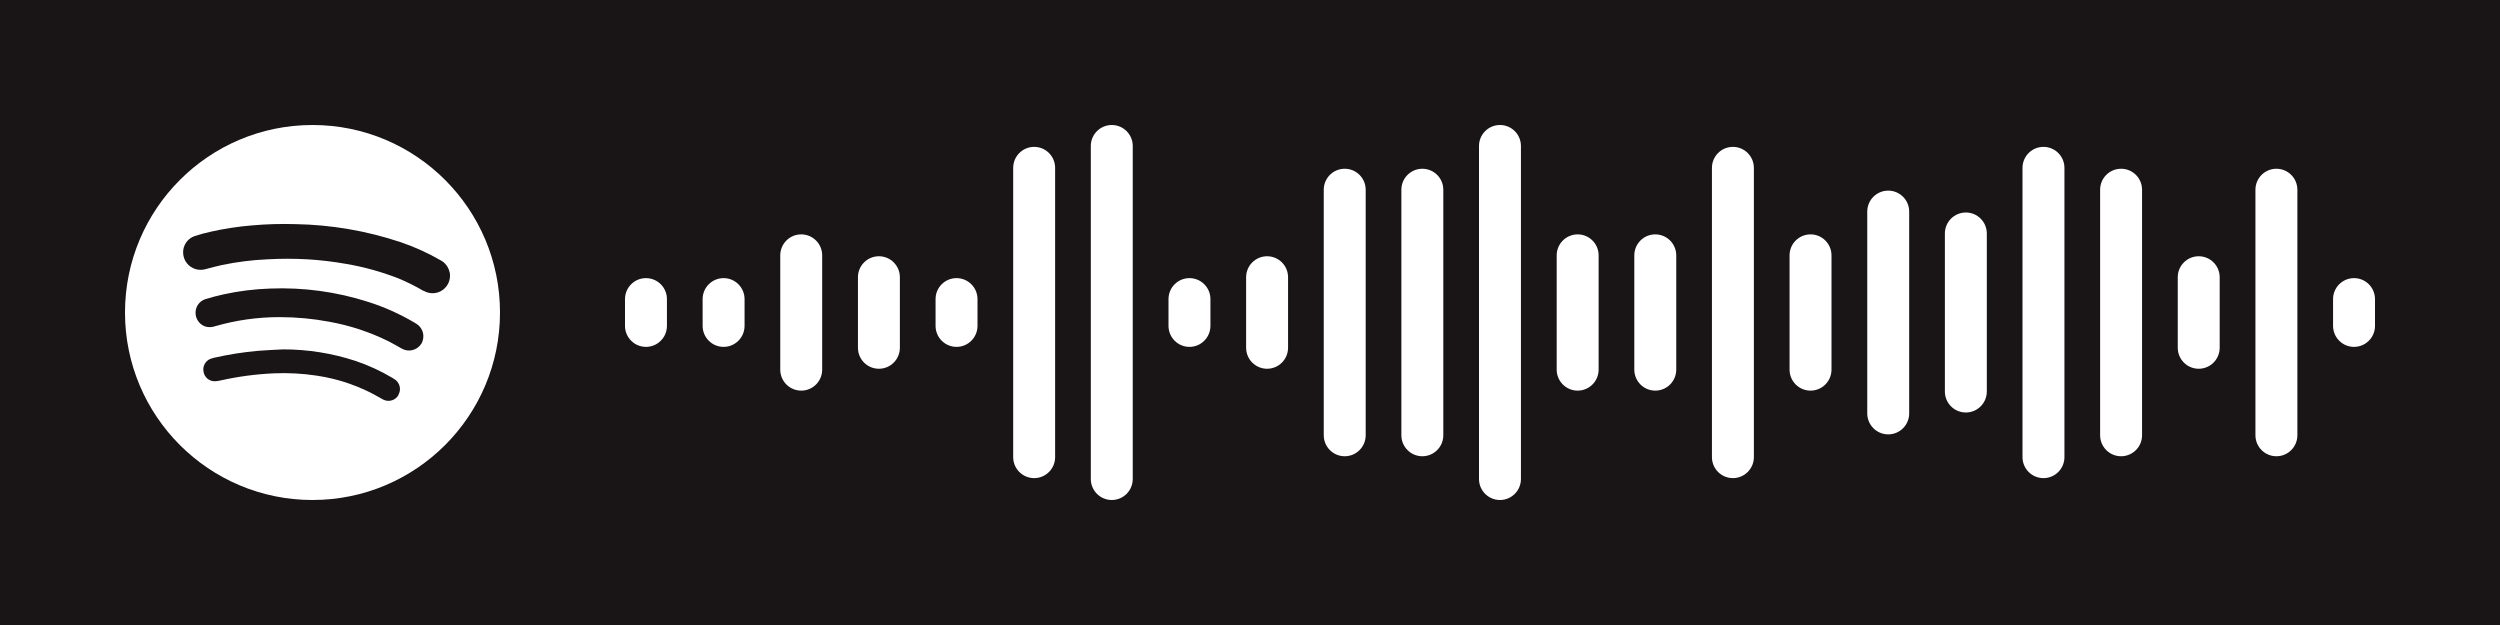
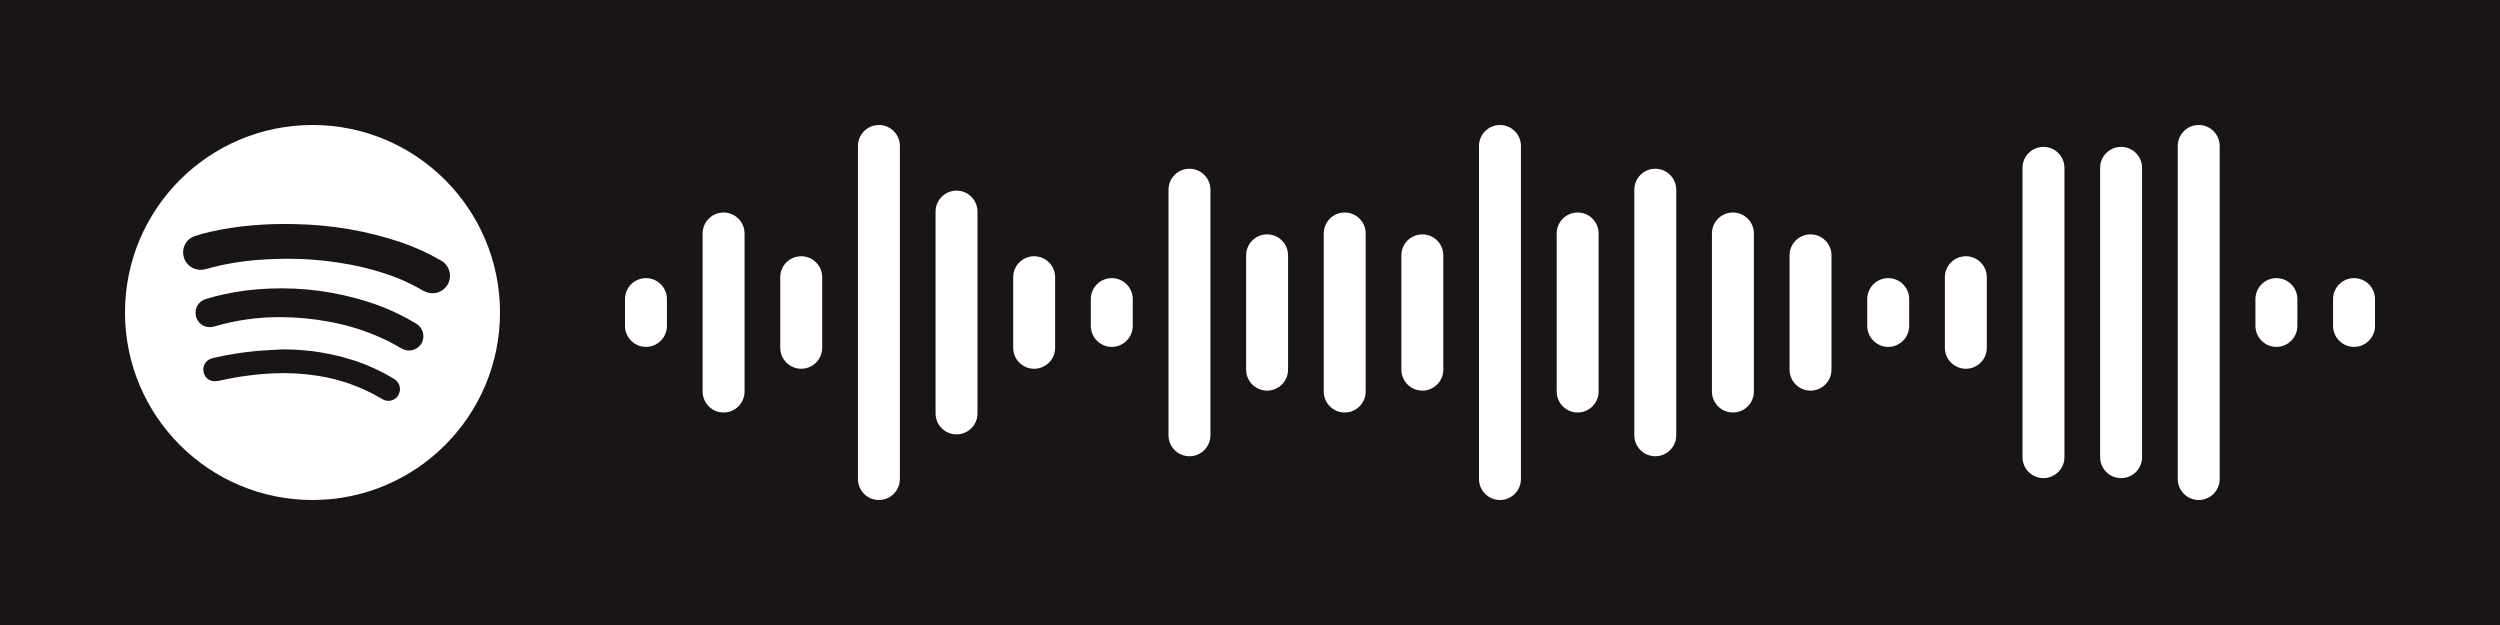
<svg xmlns="http://www.w3.org/2000/svg" width="640" height="160" viewBox="0 0 400 100">
  <rect x="0" y="0" width="400" height="100" fill="#191415" />
  <rect x="100.00" y="44.50" width="6.71" height="11.00" rx="3.36" ry="3.36" fill="#ffffff" />
-   <rect x="112.42" y="44.50" width="6.71" height="11.00" rx="3.36" ry="3.36" fill="#ffffff" />
-   <rect x="124.84" y="37.50" width="6.71" height="25.00" rx="3.36" ry="3.36" fill="#ffffff" />
-   <rect x="137.27" y="41.00" width="6.71" height="18.00" rx="3.36" ry="3.36" fill="#ffffff" />
-   <rect x="149.69" y="44.50" width="6.71" height="11.00" rx="3.36" ry="3.36" fill="#ffffff" />
-   <rect x="162.11" y="23.50" width="6.71" height="53.00" rx="3.36" ry="3.36" fill="#ffffff" />
-   <rect x="174.53" y="20.00" width="6.71" height="60.00" rx="3.36" ry="3.36" fill="#ffffff" />
-   <rect x="186.96" y="44.50" width="6.71" height="11.00" rx="3.36" ry="3.36" fill="#ffffff" />
-   <rect x="199.38" y="41.00" width="6.71" height="18.00" rx="3.36" ry="3.36" fill="#ffffff" />
-   <rect x="211.80" y="27.00" width="6.71" height="46.00" rx="3.36" ry="3.36" fill="#ffffff" />
-   <rect x="224.22" y="27.00" width="6.71" height="46.00" rx="3.36" ry="3.36" fill="#ffffff" />
+   <rect x="112.42" y="34.00" width="6.71" height="32.00" rx="3.36" ry="3.36" fill="#ffffff" />
+   <rect x="124.84" y="41.00" width="6.71" height="18.00" rx="3.36" ry="3.36" fill="#ffffff" />
+   <rect x="137.27" y="20.00" width="6.71" height="60.00" rx="3.36" ry="3.36" fill="#ffffff" />
+   <rect x="149.69" y="30.50" width="6.71" height="39.00" rx="3.36" ry="3.36" fill="#ffffff" />
+   <rect x="162.11" y="41.00" width="6.71" height="18.00" rx="3.36" ry="3.36" fill="#ffffff" />
+   <rect x="174.53" y="44.50" width="6.71" height="11.00" rx="3.36" ry="3.36" fill="#ffffff" />
+   <rect x="186.96" y="27.00" width="6.71" height="46.00" rx="3.36" ry="3.36" fill="#ffffff" />
+   <rect x="199.38" y="37.50" width="6.71" height="25.00" rx="3.36" ry="3.36" fill="#ffffff" />
+   <rect x="211.80" y="34.00" width="6.71" height="32.00" rx="3.36" ry="3.36" fill="#ffffff" />
+   <rect x="224.22" y="37.50" width="6.71" height="25.00" rx="3.36" ry="3.36" fill="#ffffff" />
  <rect x="236.64" y="20.00" width="6.71" height="60.00" rx="3.36" ry="3.36" fill="#ffffff" />
-   <rect x="249.07" y="37.50" width="6.71" height="25.00" rx="3.36" ry="3.36" fill="#ffffff" />
-   <rect x="261.49" y="37.50" width="6.71" height="25.00" rx="3.36" ry="3.36" fill="#ffffff" />
-   <rect x="273.91" y="23.50" width="6.71" height="53.00" rx="3.36" ry="3.36" fill="#ffffff" />
+   <rect x="249.07" y="34.00" width="6.71" height="32.00" rx="3.36" ry="3.36" fill="#ffffff" />
+   <rect x="261.49" y="27.00" width="6.71" height="46.00" rx="3.36" ry="3.36" fill="#ffffff" />
+   <rect x="273.91" y="34.00" width="6.71" height="32.00" rx="3.36" ry="3.36" fill="#ffffff" />
  <rect x="286.33" y="37.50" width="6.71" height="25.00" rx="3.36" ry="3.36" fill="#ffffff" />
-   <rect x="298.76" y="30.50" width="6.71" height="39.00" rx="3.36" ry="3.36" fill="#ffffff" />
-   <rect x="311.18" y="34.00" width="6.71" height="32.00" rx="3.36" ry="3.36" fill="#ffffff" />
+   <rect x="298.76" y="44.50" width="6.71" height="11.00" rx="3.36" ry="3.36" fill="#ffffff" />
+   <rect x="311.18" y="41.00" width="6.71" height="18.00" rx="3.36" ry="3.36" fill="#ffffff" />
  <rect x="323.60" y="23.50" width="6.71" height="53.00" rx="3.36" ry="3.36" fill="#ffffff" />
-   <rect x="336.02" y="27.00" width="6.71" height="46.00" rx="3.36" ry="3.36" fill="#ffffff" />
-   <rect x="348.44" y="41.00" width="6.71" height="18.00" rx="3.36" ry="3.36" fill="#ffffff" />
-   <rect x="360.87" y="27.00" width="6.71" height="46.00" rx="3.36" ry="3.36" fill="#ffffff" />
+   <rect x="336.02" y="23.50" width="6.71" height="53.00" rx="3.36" ry="3.36" fill="#ffffff" />
+   <rect x="348.44" y="20.00" width="6.71" height="60.00" rx="3.36" ry="3.36" fill="#ffffff" />
+   <rect x="360.87" y="44.50" width="6.71" height="11.00" rx="3.36" ry="3.36" fill="#ffffff" />
  <rect x="373.29" y="44.50" width="6.71" height="11.00" rx="3.36" ry="3.36" fill="#ffffff" />
  <g transform="translate(20,20)">
    <path fill="#ffffff" d="M30,0A30,30,0,1,1,0,30,30,30,0,0,1,30,0M43.73,43.2a1.85,1.85,0,0,0-.47-2.43,5,5,0,0,0-.48-.31,30.64,30.64,0,0,0-5.92-2.72,37.07,37.07,0,0,0-11.56-1.84c-1.33.07-2.67.12-4,.23a52.44,52.44,0,0,0-7.08,1.12,3.45,3.45,0,0,0-.54.16,1.83,1.83,0,0,0-1.11,2.08A1.79,1.79,0,0,0,14.37,41a4.29,4.29,0,0,0,.88-.12,48.93,48.93,0,0,1,8.66-1.15,35.33,35.33,0,0,1,6.75.37,28.29,28.29,0,0,1,10.25,3.61,4.77,4.77,0,0,0,.5.27,1.85,1.85,0,0,0,2.33-.74M47.41,35a2.34,2.34,0,0,0-.78-3.19l-.35-.21a35.72,35.72,0,0,0-7.38-3.3,45.39,45.39,0,0,0-15.7-2.13,41.19,41.19,0,0,0-7.39.92c-1,.22-2,.48-2.94.77A2.26,2.26,0,0,0,11.29,30a2.32,2.32,0,0,0,1.44,2.2,2.47,2.47,0,0,0,1.67,0,37,37,0,0,1,10.38-1.46,43,43,0,0,1,7.91.74,35.46,35.46,0,0,1,9.58,3.18c.66.34,1.3.72,1.95,1.08A2.33,2.33,0,0,0,47.41,35m.35-8.49A2.79,2.79,0,0,0,52,24.11c0-.2,0-.4-.08-.6a2.78,2.78,0,0,0-1.4-1.85,35.91,35.91,0,0,0-6.41-2.91,56.19,56.19,0,0,0-16.86-2.89,58.46,58.46,0,0,0-7,.21,48.31,48.31,0,0,0-6.52,1c-.87.2-1.73.42-2.58.7a2.73,2.73,0,0,0-1.85,2.68,2.79,2.79,0,0,0,2,2.61,2.9,2.9,0,0,0,1.6,0c.87-.23,1.75-.47,2.63-.66a45.52,45.52,0,0,1,7.26-.91,57.42,57.42,0,0,1,6.4,0,53.7,53.7,0,0,1,6.11.72,42.63,42.63,0,0,1,8.49,2.35,33.25,33.25,0,0,1,4,2" />
  </g>
</svg>
